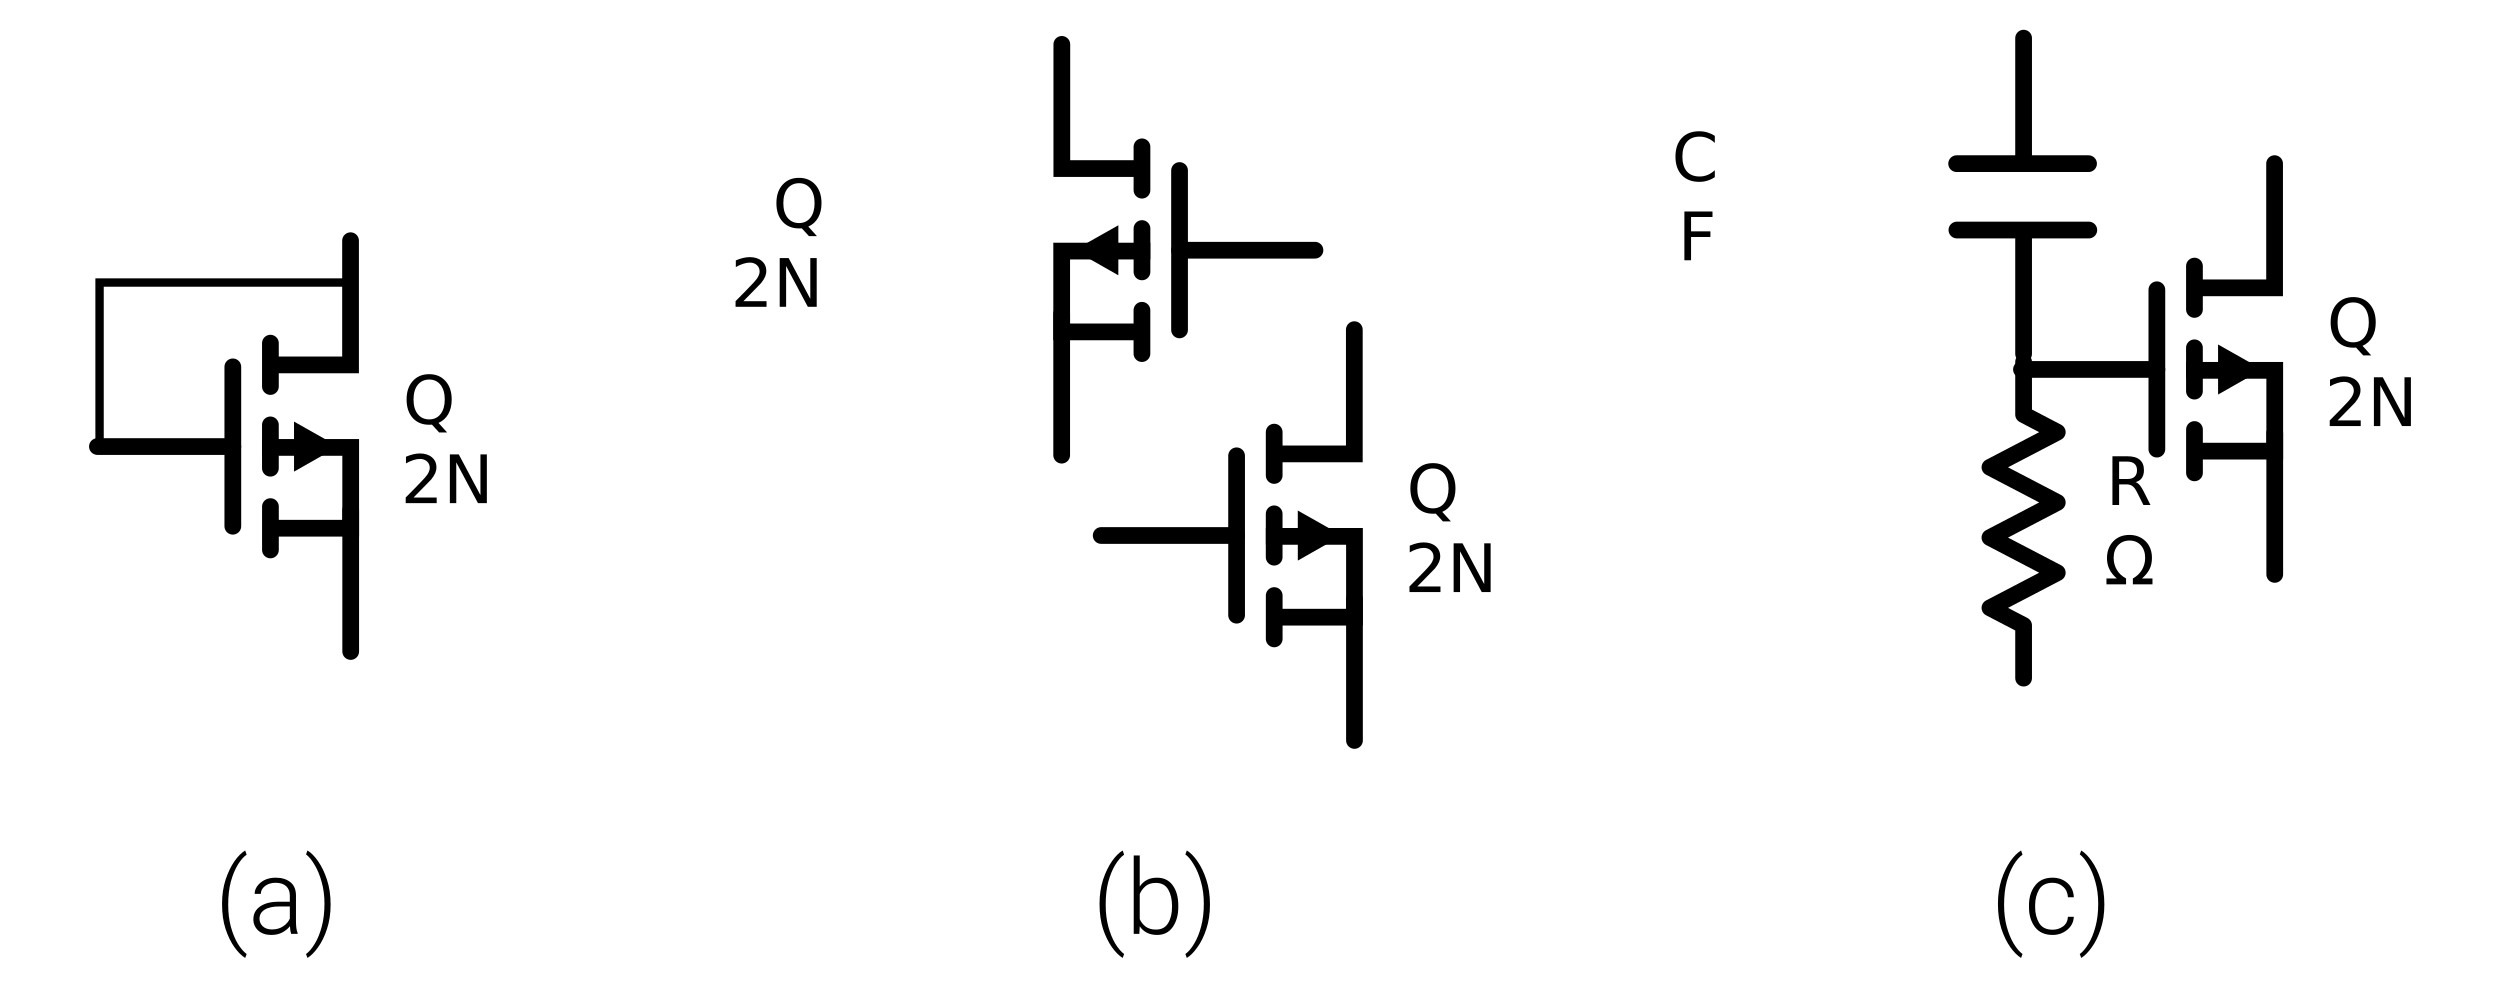
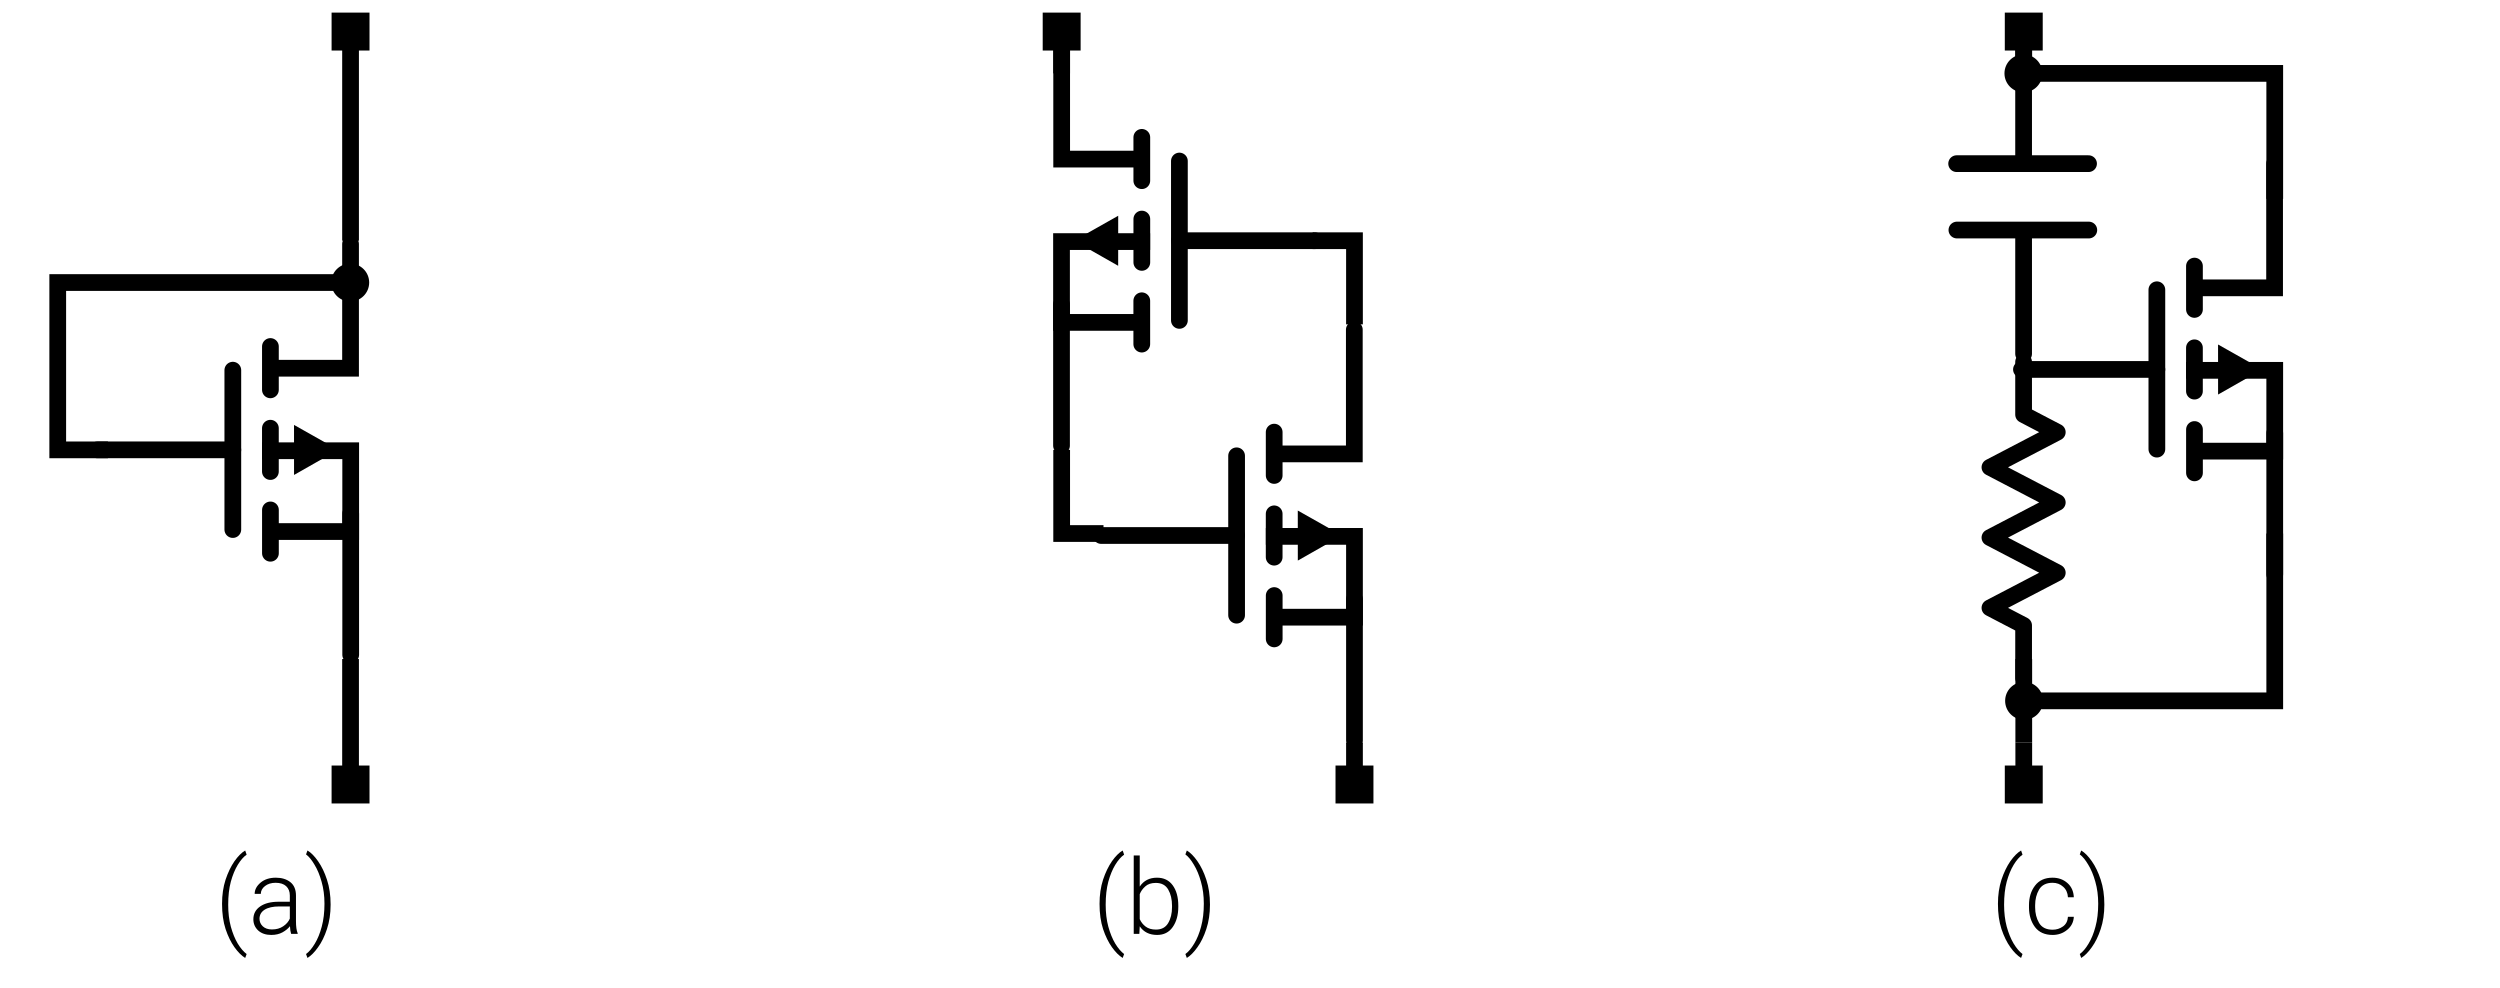
<svg xmlns="http://www.w3.org/2000/svg" width="84.335mm" height="33.314mm" viewBox="0 0 298.826 118.04" id="svg2" version="1.1">
  <defs id="defs4">
+     <marker orient="auto" refY="0.0" refX="0.0" id="marker7194" style="overflow:visible">
+       <path id="path7196" d="M -2.5,-1.0 C -2.5,1.76 -4.74,4.0 -7.5,4.0 C -10.26,4.0 -12.5,1.76 -12.5,-1.0 C -12.5,-3.76 -10.26,-6.0 -7.5,-6.0 C -4.74,-6.0 -2.5,-3.76 -2.5,-1.0 z " style="fill-rule:evenodd;stroke:#000000;stroke-width:1pt;stroke-opacity:1;fill:#000000;fill-opacity:1" transform="scale(0.2) translate(7.4, 1)" />
+     </marker>
+     <marker orient="auto" refY="0.0" refX="0.0" id="marker6962" style="overflow:visible">
+       <path id="path6964" d="M -2.5,-1.0 C -2.5,1.76 -4.74,4.0 -7.5,4.0 C -10.26,4.0 -12.5,1.76 -12.5,-1.0 C -12.5,-3.76 -10.26,-6.0 -7.5,-6.0 C -4.74,-6.0 -2.5,-3.76 -2.5,-1.0 z " style="fill-rule:evenodd;stroke:#000000;stroke-width:1pt;stroke-opacity:1;fill:#000000;fill-opacity:1" transform="scale(0.2) translate(7.4, 1)" />
+     </marker>
+     <marker style="overflow:visible" id="marker6736" refX="0.0" refY="0.0" orient="auto">
+       <path transform="scale(0.2)" style="fill-rule:evenodd;stroke:#000000;stroke-width:1pt;stroke-opacity:1;fill:#000000;fill-opacity:1" d="M -5.0,-5.0 L -5.0,5.0 L 5.0,5.0 L 5.0,-5.0 L -5.0,-5.0 z " id="path6738" />
+     </marker>
+     <marker style="overflow:visible" id="marker6420" refX="0.0" refY="0.0" orient="auto">
+       <path transform="scale(0.2)" style="fill-rule:evenodd;stroke:#000000;stroke-width:1pt;stroke-opacity:1;fill:#000000;fill-opacity:1" d="M -5.0,-5.0 L -5.0,5.0 L 5.0,5.0 L 5.0,-5.0 L -5.0,-5.0 z " id="path6422" />
+     </marker>
+     <marker orient="auto" refY="0.0" refX="0.0" id="marker5982" style="overflow:visible">
+       <path id="path5984" d="M -5.0,-5.0 L -5.0,5.0 L 5.0,5.0 L 5.0,-5.0 L -5.0,-5.0 z " style="fill-rule:evenodd;stroke:#000000;stroke-width:1pt;stroke-opacity:1;fill:#000000;fill-opacity:1" transform="scale(0.2)" />
+     </marker>
+     <marker orient="auto" refY="0.0" refX="0.0" id="marker5618" style="overflow:visible">
+       <path id="path5620" d="M -5.0,-5.0 L -5.0,5.0 L 5.0,5.0 L 5.0,-5.0 L -5.0,-5.0 z " style="fill-rule:evenodd;stroke:#000000;stroke-width:1pt;stroke-opacity:1;fill:#000000;fill-opacity:1" transform="scale(0.2)" />
+     </marker>
+     <marker style="overflow:visible" id="marker5294" refX="0.0" refY="0.0" orient="auto">
+       <path transform="scale(0.2)" style="fill-rule:evenodd;stroke:#000000;stroke-width:1pt;stroke-opacity:1;fill:#000000;fill-opacity:1" d="M -5.0,-5.0 L -5.0,5.0 L 5.0,5.0 L 5.0,-5.0 L -5.0,-5.0 z " id="path5296" />
+     </marker>
+     <marker style="overflow:visible" id="marker5096" refX="0.0" refY="0.0" orient="auto">
+       <path transform="scale(0.2)" style="fill-rule:evenodd;stroke:#000000;stroke-width:1pt;stroke-opacity:1;fill:#000000;fill-opacity:1" d="M -5.0,-5.0 L -5.0,5.0 L 5.0,5.0 L 5.0,-5.0 L -5.0,-5.0 z " id="path5098" />
+     </marker>
+     <marker orient="auto" refY="0.0" refX="0.0" id="SquareS" style="overflow:visible">
+       <path id="path4528" d="M -5.0,-5.0 L -5.0,5.0 L 5.0,5.0 L 5.0,-5.0 L -5.0,-5.0 z " style="fill-rule:evenodd;stroke:#000000;stroke-width:1pt;stroke-opacity:1;fill:#000000;fill-opacity:1" transform="scale(0.2)" />
+     </marker>
+     <marker orient="auto" refY="0.0" refX="0.0" id="DotS" style="overflow:visible">
+       <path id="path4519" d="M -2.5,-1.0 C -2.5,1.76 -4.74,4.0 -7.5,4.0 C -10.26,4.0 -12.5,1.76 -12.5,-1.0 C -12.5,-3.76 -10.26,-6.0 -7.5,-6.0 C -4.74,-6.0 -2.5,-3.76 -2.5,-1.0 z " style="fill-rule:evenodd;stroke:#000000;stroke-width:1pt;stroke-opacity:1;fill:#000000;fill-opacity:1" transform="scale(0.2) translate(7.4, 1)" />
+     </marker>
    <marker style="overflow:visible" id="marker7789" refX="0" refY="0" orient="auto">
      <path transform="scale(0.4,0.4)" style="fill:#ff7b00;fill-opacity:1;fill-rule:evenodd;stroke:#ff7b00;stroke-width:1pt;stroke-opacity:1" d="m 5.77,0 -8.65,5 0,-10 8.65,5 z" id="path7791" />
    </marker>
    <marker orient="auto" refY="0" refX="0" id="marker7051" style="overflow:visible">
      <path id="path7053" d="m 5.77,0 -8.65,5 0,-10 8.65,5 z" style="fill:#ff7b00;fill-opacity:1;fill-rule:evenodd;stroke:#ff7b00;stroke-width:1pt;stroke-opacity:1" transform="scale(0.4,0.4)" />
    </marker>
    <marker orient="auto" refY="0" refX="0" id="TriangleOutS" style="overflow:visible">
      <path id="path4636" d="m 5.77,0 -8.65,5 0,-10 8.65,5 z" style="fill:#000000;fill-opacity:1;fill-rule:evenodd;stroke:#000000;stroke-width:1pt;stroke-opacity:1" transform="scale(0.2,0.2)" />
    </marker>
    <marker orient="auto" refY="0" refX="0" id="marker5724" style="overflow:visible">
      <path id="path4633" d="m 5.77,0 -8.65,5 0,-10 8.65,5 z" style="fill:#ff7b00;fill-opacity:1;fill-rule:evenodd;stroke:#ff7b00;stroke-width:1pt;stroke-opacity:1" transform="scale(0.4,0.4)" />
    </marker>
    <marker style="overflow:visible" id="marker5466" refX="0" refY="0" orient="auto">
      <path transform="scale(0.8,0.8)" style="fill:#000000;fill-opacity:1;fill-rule:evenodd;stroke:#000000;stroke-width:1pt;stroke-opacity:1" d="M -5,-5 -5,5 5,5 5,-5 -5,-5 Z" id="path5468" />
    </marker>
    <marker orient="auto" refY="0" refX="0" id="SquareM" style="overflow:visible">
      <path id="path4561" d="M -5,-5 -5,5 5,5 5,-5 -5,-5 Z" style="fill:#000000;fill-opacity:1;fill-rule:evenodd;stroke:#000000;stroke-width:1pt;stroke-opacity:1" transform="scale(0.4,0.4)" />
    </marker>
    <marker style="overflow:visible" id="marker4886" refX="0" refY="0" orient="auto">
      <path transform="matrix(0.4,0,0,0.4,2.96,0.4)" style="fill:#000000;fill-opacity:1;fill-rule:evenodd;stroke:#000000;stroke-width:1pt;stroke-opacity:1" d="m -2.5,-1 c 0,2.76 -2.24,5 -5,5 -2.76,0 -5,-2.24 -5,-5 0,-2.76 2.24,-5 5,-5 2.76,0 5,2.24 5,5 z" id="path4888" />
    </marker>
    <marker orient="auto" refY="0" refX="0" id="marker5587" style="overflow:visible">
      <path id="path5589" d="m 5.77,0 -8.65,5 0,-10 8.65,5 z" style="fill:#000000;fill-opacity:1;fill-rule:evenodd;stroke:#000000;stroke-width:1pt;stroke-opacity:1" transform="scale(0.4,0.4)" />
    </marker>
    <marker orient="auto" refY="0" refX="0" id="marker5451" style="overflow:visible">
      <path id="path5453" d="m 5.77,0 -8.65,5 0,-10 8.65,5 z" style="fill:#000000;fill-opacity:1;fill-rule:evenodd;stroke:#000000;stroke-width:1pt;stroke-opacity:1" transform="scale(-0.4,-0.4)" />
    </marker>
    <marker orient="auto" refY="0" refX="0" id="TriangleOutM" style="overflow:visible">
      <path id="path4830" d="m 5.77,0 -8.65,5 0,-10 8.65,5 z" style="fill-rule:evenodd;stroke:#000000;stroke-width:1pt" transform="scale(0.4,0.4)" />
    </marker>
    <marker orient="auto" refY="0" refX="0" id="TriangleInM" style="overflow:visible">
      <path id="path4821" d="m 5.77,0 -8.65,5 0,-10 8.65,5 z" style="fill-rule:evenodd;stroke:#000000;stroke-width:1pt" transform="scale(-0.4,-0.4)" />
    </marker>
    <marker style="overflow:visible" id="marker7620" refX="0" refY="0" orient="auto">
      <path transform="matrix(-0.4,0,0,-0.4,-4,0)" style="fill:#000000;fill-opacity:1;fill-rule:evenodd;stroke:#000000;stroke-width:1pt;stroke-opacity:1" d="M 0,0 5,-5 -12.5,0 5,5 0,0 Z" id="path7622" />
    </marker>
    <marker style="overflow:visible" id="marker6756" refX="0" refY="0" orient="auto">
      <path transform="matrix(-0.4,0,0,-0.4,-4,0)" style="fill:#000000;fill-opacity:1;fill-rule:evenodd;stroke:#000000;stroke-width:1pt;stroke-opacity:1" d="M 0,0 5,-5 -12.5,0 5,5 0,0 Z" id="path6758" />
    </marker>
    <marker orient="auto" refY="0" refX="0" id="marker7541" style="overflow:visible">
      <path id="path7543" d="m 5.77,0 -8.65,5 0,-10 8.65,5 z" style="fill:#000000;fill-opacity:1;fill-rule:evenodd;stroke:#000000;stroke-width:1pt;stroke-opacity:1" transform="scale(0.4,0.4)" />
    </marker>
    <marker style="overflow:visible" id="marker7399" refX="0" refY="0" orient="auto">
      <path transform="scale(-0.4,-0.4)" style="fill:#000000;fill-opacity:1;fill-rule:evenodd;stroke:#000000;stroke-width:1pt;stroke-opacity:1" d="m 5.77,0 -8.65,5 0,-10 8.65,5 z" id="path7401" />
    </marker>
    <marker style="overflow:visible" id="marker6574" refX="0" refY="0" orient="auto">
      <path transform="scale(0.4,0.4)" style="fill:#000000;fill-opacity:1;fill-rule:evenodd;stroke:#000000;stroke-width:1pt;stroke-opacity:1" d="m 5.77,0 -8.65,5 0,-10 8.65,5 z" id="path6576" />
    </marker>
    <marker orient="auto" refY="0" refX="0" id="marker6456" style="overflow:visible">
      <path id="path6458" d="m 5.77,0 -8.65,5 0,-10 8.65,5 z" style="fill:#000000;fill-opacity:1;fill-rule:evenodd;stroke:#000000;stroke-width:1pt;stroke-opacity:1" transform="scale(-0.4,-0.4)" />
    </marker>
    <marker style="overflow:visible" id="marker5086" refX="0" refY="0" orient="auto">
      <path transform="scale(0.4,0.4)" style="fill:#000000;fill-opacity:1;fill-rule:evenodd;stroke:#000000;stroke-width:1pt;stroke-opacity:1" d="m 5.77,0 -8.65,5 0,-10 8.65,5 z" id="path5088" />
    </marker>
    <marker orient="auto" refY="0" refX="0" id="marker4660" style="overflow:visible">
      <path id="path4206" d="M 0,0 5,-5 -12.5,0 5,5 0,0 Z" style="fill:#000000;fill-opacity:1;fill-rule:evenodd;stroke:#000000;stroke-width:1pt;stroke-opacity:1" transform="matrix(-0.2,0,0,-0.2,-1.2,0)" />
    </marker>
    <marker orient="auto" refY="0" refX="0" id="Arrow2Sstart" style="overflow:visible">
      <path id="path4221" style="fill:#000000;fill-opacity:1;fill-rule:evenodd;stroke:#000000;stroke-width:0.625;stroke-linejoin:round;stroke-opacity:1" d="M 8.719,4.034 -2.207,0.016 8.719,-4.002 c -1.745,2.372 -1.735,5.617 -6e-7,8.035 z" transform="matrix(0.3,0,0,0.3,-0.69,0)" />
    </marker>
    <marker orient="auto" refY="0" refX="0" id="Arrow2Mstart" style="overflow:visible">
      <path id="path4215" style="fill:#000000;fill-opacity:1;fill-rule:evenodd;stroke:#000000;stroke-width:0.625;stroke-linejoin:round;stroke-opacity:1" d="M 8.719,4.034 -2.207,0.016 8.719,-4.002 c -1.745,2.372 -1.735,5.617 -6e-7,8.035 z" transform="scale(0.6,0.6)" />
    </marker>
    <marker orient="auto" refY="0" refX="0" id="marker4491" style="overflow:visible">
      <path id="path4203" d="M 0,0 5,-5 -12.5,0 5,5 0,0 Z" style="fill:#000000;fill-opacity:1;fill-rule:evenodd;stroke:#000000;stroke-width:1pt;stroke-opacity:1" transform="matrix(0.2,0,0,0.2,1.2,0)" />
    </marker>
    <marker orient="auto" refY="0" refX="0" id="Arrow2Lstart" style="overflow:visible">
      <path id="path4209" style="fill:#000000;fill-opacity:1;fill-rule:evenodd;stroke:#000000;stroke-width:0.625;stroke-linejoin:round;stroke-opacity:1" d="M 8.719,4.034 -2.207,0.016 8.719,-4.002 c -1.745,2.372 -1.735,5.617 -6e-7,8.035 z" transform="matrix(1.1,0,0,1.1,1.1,0)" />
    </marker>
    <marker orient="auto" refY="0" refX="0" id="Arrow1Sstart" style="overflow:visible">
      <path id="path4153" d="M 0,0 5,-5 -12.5,0 5,5 0,0 Z" style="fill-rule:evenodd;stroke:#000000;stroke-width:1pt" transform="matrix(0.2,0,0,0.2,1.2,0)" />
    </marker>
    <marker orient="auto" refY="0" refX="0" id="Arrow1Send" style="overflow:visible">
      <path id="path4156" d="M 0,0 5,-5 -12.5,0 5,5 0,0 Z" style="fill-rule:evenodd;stroke:#000000;stroke-width:1pt" transform="matrix(-0.2,0,0,-0.2,-1.2,0)" />
    </marker>
    <marker orient="auto" refY="0" refX="0" id="Arrow1Mstart" style="overflow:visible">
      <path id="path3769" d="M 0,0 5,-5 -12.5,0 5,5 0,0 Z" style="fill-rule:evenodd;stroke:#000000;stroke-width:1pt" transform="matrix(0.4,0,0,0.4,4,0)" />
    </marker>
    <marker orient="auto" refY="0" refX="0" id="Arrow1Mend" style="overflow:visible">
      <path id="path3772" d="M 0,0 5,-5 -12.5,0 5,5 0,0 Z" style="fill-rule:evenodd;stroke:#000000;stroke-width:1pt" transform="matrix(-0.4,0,0,-0.4,-4,0)" />
    </marker>
    <pattern y="0" x="0" height="6" width="6" patternUnits="userSpaceOnUse" id="EMFhbasepattern" />
  </defs>
  <g id="layer1" transform="translate(-478.0987,-568.5909)">
-     <g transform="translate(-116.2151,21.38874)" id="g5574">
+     <g transform="translate(-116.2151,21.78623)" id="g5574">
      <g id="g5576">
        <text id="text5578" y="607.34" x="642.216" style="font-style:normal;font-variant:normal;font-weight:normal;font-stretch:normal;font-size:8px;line-height:125%;font-family:'Bitstream Vera Sans';-inkscape-font-specification:'Bitstream Vera Sans';text-align:start;writing-mode:lr-tb;text-anchor:start;fill:#000000;fill-opacity:1;stroke:none" xml:space="preserve">
-           <tspan y="607.34" x="642.216" id="tspan5580" style="font-size:8px;text-align:start;text-anchor:start">2N</tspan>
+           <tspan y="607.34" x="642.216" id="tspan5580" style="font-size:8px;text-align:start;text-anchor:start" />
        </text>
        <text id="text5582" y="597.863" x="642.46" style="font-style:normal;font-variant:normal;font-weight:normal;font-stretch:normal;font-size:8px;line-height:125%;font-family:'Bitstream Vera Sans';-inkscape-font-specification:'Bitstream Vera Sans';text-align:start;writing-mode:lr-tb;text-anchor:start;fill:#000000;fill-opacity:1;stroke:none" xml:space="preserve">
-           <tspan y="597.863" x="642.46" id="tspan5584" style="font-size:8px;text-align:start;text-anchor:start">Q</tspan>
+           <tspan y="597.863" x="642.46" id="tspan5584" style="font-size:8px;text-align:start;text-anchor:start" />
        </text>
      </g>
      <g id="g5586">
        <path id="path5588" style="fill:none;stroke:#000000;stroke-width:2;stroke-linecap:round;stroke-linejoin:round;stroke-miterlimit:4;stroke-dasharray:none;stroke-opacity:1" d="m 605.958,600.576 16.185,0" />
        <path id="path5590" style="fill:none;stroke:#000000;stroke-width:2;stroke-linecap:round;stroke-linejoin:round;stroke-miterlimit:4;stroke-dasharray:none;stroke-opacity:1" d="m 622.143,610.101 0,-19.05" />
        <path id="path5592" style="fill:#000000;fill-opacity:1;fill-rule:evenodd;stroke:none;stroke-width:2;marker-start:none" d="m 629.461,603.574 -0.004,-5.981 5.279,2.981 -5.274,3 z" />
        <g transform="translate(44,-0.5183058)" id="g5595">
          <path d="m 582.636,593.919 0,-5.18" style="fill:none;stroke:#000000;stroke-width:2;stroke-linecap:round;stroke-linejoin:round;stroke-miterlimit:4;stroke-dasharray:none;stroke-opacity:1" id="path5597" />
          <path d="m 582.634,603.686 0,-5.18" style="fill:none;stroke:#000000;stroke-width:2;stroke-linecap:round;stroke-linejoin:round;stroke-miterlimit:4;stroke-dasharray:none;stroke-opacity:1" id="path5599" />
          <path d="m 582.639,613.453 0,-5.18" style="fill:none;stroke:#000000;stroke-width:2;stroke-linecap:round;stroke-linejoin:round;stroke-miterlimit:4;stroke-dasharray:none;stroke-opacity:1" id="path5601" />
        </g>
        <path id="path5603" d="m 625.641,600.681 10.592,0 0,9.659 -9.75,0" style="fill:none;stroke:#000000;stroke-width:2;stroke-linecap:butt;stroke-linejoin:miter;stroke-miterlimit:4;stroke-dasharray:none;stroke-opacity:1" />
        <path id="path5605" style="fill:none;stroke:#000000;stroke-width:2;stroke-linecap:round;stroke-linejoin:round;stroke-miterlimit:4;stroke-dasharray:none;stroke-opacity:1" d="m 636.233,625.074 0,-16.887" />
        <path id="path5607" d="m 626.841,590.82 9.374,0 0,-14.847" style="fill:none;stroke:#000000;stroke-width:2;stroke-linecap:round;stroke-linejoin:miter;stroke-miterlimit:4;stroke-dasharray:none;stroke-opacity:1" />
      </g>
    </g>
-     <path style="fill:none;fill-rule:evenodd;stroke:#000000;stroke-width:1px;stroke-linecap:butt;stroke-linejoin:miter;stroke-opacity:1" d="m 490,622.362 0,-20 30,0" id="path8771" />
+     <path style="fill:none;fill-rule:evenodd;stroke:#000000;stroke-width:2;stroke-linecap:butt;stroke-linejoin:miter;stroke-miterlimit:4;stroke-dasharray:none;stroke-opacity:1;marker-end:url(#DotS)" d="m 491,622.362 -6,0 0,-20 35,0" id="path8771" />
    <g transform="translate(3.766517,32.02175)" id="g8807">
      <g id="g8775">
        <text xml:space="preserve" style="font-style:normal;font-variant:normal;font-weight:normal;font-stretch:normal;font-size:8px;line-height:125%;font-family:'Bitstream Vera Sans';-inkscape-font-specification:'Bitstream Vera Sans';text-align:start;writing-mode:lr-tb;text-anchor:start;fill:#000000;fill-opacity:1;stroke:none" x="642.216" y="607.34" id="text8777">
-           <tspan style="font-size:8px;text-align:start;text-anchor:start" id="tspan8779" x="642.216" y="607.34">2N</tspan>
+           <tspan style="font-size:8px;text-align:start;text-anchor:start" id="tspan8779" x="642.216" y="607.34" />
        </text>
        <text xml:space="preserve" style="font-style:normal;font-variant:normal;font-weight:normal;font-stretch:normal;font-size:8px;line-height:125%;font-family:'Bitstream Vera Sans';-inkscape-font-specification:'Bitstream Vera Sans';text-align:start;writing-mode:lr-tb;text-anchor:start;fill:#000000;fill-opacity:1;stroke:none" x="642.46" y="597.863" id="text8781">
-           <tspan style="font-size:8px;text-align:start;text-anchor:start" id="tspan8783" x="642.46" y="597.863">Q</tspan>
+           <tspan style="font-size:8px;text-align:start;text-anchor:start" id="tspan8783" x="642.46" y="597.863" />
        </text>
      </g>
      <g id="g8785">
        <path d="m 605.958,600.576 16.185,0" style="fill:none;stroke:#000000;stroke-width:2;stroke-linecap:round;stroke-linejoin:round;stroke-miterlimit:4;stroke-dasharray:none;stroke-opacity:1" id="path8787" />
        <path d="m 622.143,610.101 0,-19.05" style="fill:none;stroke:#000000;stroke-width:2;stroke-linecap:round;stroke-linejoin:round;stroke-miterlimit:4;stroke-dasharray:none;stroke-opacity:1" id="path8789" />
        <path d="m 629.461,603.574 -0.004,-5.981 5.279,2.981 -5.274,3 z" style="fill:#000000;fill-opacity:1;fill-rule:evenodd;stroke:none;stroke-width:2;marker-start:none" id="path8791" />
        <g id="g8793" transform="translate(44,-0.5183058)">
          <path id="path8795" style="fill:none;stroke:#000000;stroke-width:2;stroke-linecap:round;stroke-linejoin:round;stroke-miterlimit:4;stroke-dasharray:none;stroke-opacity:1" d="m 582.636,593.919 0,-5.18" />
          <path id="path8797" style="fill:none;stroke:#000000;stroke-width:2;stroke-linecap:round;stroke-linejoin:round;stroke-miterlimit:4;stroke-dasharray:none;stroke-opacity:1" d="m 582.634,603.686 0,-5.18" />
          <path id="path8799" style="fill:none;stroke:#000000;stroke-width:2;stroke-linecap:round;stroke-linejoin:round;stroke-miterlimit:4;stroke-dasharray:none;stroke-opacity:1" d="m 582.639,613.453 0,-5.18" />
        </g>
        <path style="fill:none;stroke:#000000;stroke-width:2;stroke-linecap:butt;stroke-linejoin:miter;stroke-miterlimit:4;stroke-dasharray:none;stroke-opacity:1" d="m 625.641,600.681 10.592,0 0,9.659 -9.75,0" id="path8801" />
        <path d="m 636.233,625.074 0,-16.887" style="fill:none;stroke:#000000;stroke-width:2;stroke-linecap:round;stroke-linejoin:round;stroke-miterlimit:4;stroke-dasharray:none;stroke-opacity:1" id="path8803" />
        <path style="fill:none;stroke:#000000;stroke-width:2;stroke-linecap:round;stroke-linejoin:miter;stroke-miterlimit:4;stroke-dasharray:none;stroke-opacity:1" d="m 626.841,590.82 9.374,0 0,-14.847" id="path8805" />
      </g>
    </g>
-     <g id="g5812" transform="matrix(-1,0,0,1,1241.234,-2.078995)">
+     <g id="g5812" transform="matrix(-1,0,0,1,1241.215,-3.213773)">
      <g style="text-align:end;text-anchor:end" transform="matrix(-1,0,0,1,1284.061,4.1210938e-5)" id="g5814">
        <text xml:space="preserve" style="font-style:normal;font-variant:normal;font-weight:normal;font-stretch:normal;font-size:8px;line-height:125%;font-family:'Bitstream Vera Sans';-inkscape-font-specification:'Bitstream Vera Sans';text-align:end;writing-mode:lr-tb;text-anchor:end;fill:#000000;fill-opacity:1;stroke:none" x="642.216" y="607.34" id="text5816">
-           <tspan style="font-size:8px;text-align:end;text-anchor:end" id="tspan5818" x="642.216" y="607.34">2N</tspan>
+           <tspan style="font-size:8px;text-align:end;text-anchor:end" id="tspan5818" x="642.216" y="607.34" />
        </text>
        <text xml:space="preserve" style="font-style:normal;font-variant:normal;font-weight:normal;font-stretch:normal;font-size:8px;line-height:125%;font-family:'Bitstream Vera Sans';-inkscape-font-specification:'Bitstream Vera Sans';text-align:end;writing-mode:lr-tb;text-anchor:end;fill:#000000;fill-opacity:1;stroke:none" x="642.46" y="597.863" id="text5820">
-           <tspan style="font-size:8px;text-align:end;text-anchor:end" id="tspan5822" x="642.46" y="597.863">Q</tspan>
+           <tspan style="font-size:8px;text-align:end;text-anchor:end" id="tspan5822" x="642.46" y="597.863" />
        </text>
      </g>
      <g id="g5824">
        <path d="m 605.958,600.576 16.185,0" style="fill:none;stroke:#000000;stroke-width:2;stroke-linecap:round;stroke-linejoin:round;stroke-miterlimit:4;stroke-dasharray:none;stroke-opacity:1" id="path5826" />
        <path d="m 622.143,610.101 0,-19.05" style="fill:none;stroke:#000000;stroke-width:2;stroke-linecap:round;stroke-linejoin:round;stroke-miterlimit:4;stroke-dasharray:none;stroke-opacity:1" id="path5828" />
        <path d="m 629.461,603.574 -0.004,-5.981 5.279,2.981 -5.274,3 z" style="fill:#000000;fill-opacity:1;fill-rule:evenodd;stroke:none;stroke-width:2;marker-start:none" id="path5830" />
        <g id="g5832" transform="translate(44,-0.5183058)">
          <path id="path5834" style="fill:none;stroke:#000000;stroke-width:2;stroke-linecap:round;stroke-linejoin:round;stroke-miterlimit:4;stroke-dasharray:none;stroke-opacity:1" d="m 582.636,593.919 0,-5.18" />
          <path id="path5836" style="fill:none;stroke:#000000;stroke-width:2;stroke-linecap:round;stroke-linejoin:round;stroke-miterlimit:4;stroke-dasharray:none;stroke-opacity:1" d="m 582.634,603.686 0,-5.18" />
          <path id="path5838" style="fill:none;stroke:#000000;stroke-width:2;stroke-linecap:round;stroke-linejoin:round;stroke-miterlimit:4;stroke-dasharray:none;stroke-opacity:1" d="m 582.639,613.453 0,-5.18" />
        </g>
        <path style="fill:none;stroke:#000000;stroke-width:2;stroke-linecap:butt;stroke-linejoin:miter;stroke-miterlimit:4;stroke-dasharray:none;stroke-opacity:1" d="m 625.641,600.681 10.592,0 0,9.659 -9.75,0" id="path5840" />
        <path d="m 636.233,625.074 0,-16.887" style="fill:none;stroke:#000000;stroke-width:2;stroke-linecap:round;stroke-linejoin:round;stroke-miterlimit:4;stroke-dasharray:none;stroke-opacity:1" id="path5842" />
        <path style="fill:none;stroke:#000000;stroke-width:2;stroke-linecap:round;stroke-linejoin:miter;stroke-miterlimit:4;stroke-dasharray:none;stroke-opacity:1" d="m 626.841,590.82 9.374,0 0,-14.847" id="path5844" />
      </g>
    </g>
    <g id="g8897" transform="translate(113.7665,12.17502)">
      <g id="g8899">
        <text id="text8901" y="607.34" x="642.216" style="font-style:normal;font-variant:normal;font-weight:normal;font-stretch:normal;font-size:8px;line-height:125%;font-family:'Bitstream Vera Sans';-inkscape-font-specification:'Bitstream Vera Sans';text-align:start;writing-mode:lr-tb;text-anchor:start;fill:#000000;fill-opacity:1;stroke:none" xml:space="preserve">
-           <tspan y="607.34" x="642.216" id="tspan8903" style="font-size:8px;text-align:start;text-anchor:start">2N</tspan>
+           <tspan y="607.34" x="642.216" id="tspan8903" style="font-size:8px;text-align:start;text-anchor:start" />
        </text>
        <text id="text8905" y="597.863" x="642.46" style="font-style:normal;font-variant:normal;font-weight:normal;font-stretch:normal;font-size:8px;line-height:125%;font-family:'Bitstream Vera Sans';-inkscape-font-specification:'Bitstream Vera Sans';text-align:start;writing-mode:lr-tb;text-anchor:start;fill:#000000;fill-opacity:1;stroke:none" xml:space="preserve">
-           <tspan y="597.863" x="642.46" id="tspan8907" style="font-size:8px;text-align:start;text-anchor:start">Q</tspan>
+           <tspan y="597.863" x="642.46" id="tspan8907" style="font-size:8px;text-align:start;text-anchor:start" />
        </text>
      </g>
      <g id="g8909">
        <path id="path8911" style="fill:none;stroke:#000000;stroke-width:2;stroke-linecap:round;stroke-linejoin:round;stroke-miterlimit:4;stroke-dasharray:none;stroke-opacity:1" d="m 605.958,600.576 16.185,0" />
        <path id="path8913" style="fill:none;stroke:#000000;stroke-width:2;stroke-linecap:round;stroke-linejoin:round;stroke-miterlimit:4;stroke-dasharray:none;stroke-opacity:1" d="m 622.143,610.101 0,-19.05" />
        <path id="path8915" style="fill:#000000;fill-opacity:1;fill-rule:evenodd;stroke:none;stroke-width:2;marker-start:none" d="m 629.461,603.574 -0.004,-5.981 5.279,2.981 -5.274,3 z" />
        <g transform="translate(44,-0.5183058)" id="g8917">
          <path d="m 582.636,593.919 0,-5.18" style="fill:none;stroke:#000000;stroke-width:2;stroke-linecap:round;stroke-linejoin:round;stroke-miterlimit:4;stroke-dasharray:none;stroke-opacity:1" id="path8919" />
          <path d="m 582.634,603.686 0,-5.18" style="fill:none;stroke:#000000;stroke-width:2;stroke-linecap:round;stroke-linejoin:round;stroke-miterlimit:4;stroke-dasharray:none;stroke-opacity:1" id="path8921" />
          <path d="m 582.639,613.453 0,-5.18" style="fill:none;stroke:#000000;stroke-width:2;stroke-linecap:round;stroke-linejoin:round;stroke-miterlimit:4;stroke-dasharray:none;stroke-opacity:1" id="path8923" />
        </g>
        <path id="path8925" d="m 625.641,600.681 10.592,0 0,9.659 -9.75,0" style="fill:none;stroke:#000000;stroke-width:2;stroke-linecap:butt;stroke-linejoin:miter;stroke-miterlimit:4;stroke-dasharray:none;stroke-opacity:1" />
        <path id="path8927" style="fill:none;stroke:#000000;stroke-width:2;stroke-linecap:round;stroke-linejoin:round;stroke-miterlimit:4;stroke-dasharray:none;stroke-opacity:1" d="m 636.233,625.074 0,-16.887" />
        <path id="path8929" d="m 626.841,590.82 9.374,0 0,-14.847" style="fill:none;stroke:#000000;stroke-width:2;stroke-linecap:round;stroke-linejoin:miter;stroke-miterlimit:4;stroke-dasharray:none;stroke-opacity:1" />
      </g>
    </g>
    <g transform="translate(294.6486,222.6501)" id="g5114">
      <path style="font-size:8px;fill:none;stroke:#000000;stroke-width:2;stroke-linecap:round;stroke-linejoin:round;stroke-miterlimit:4;stroke-dasharray:none;stroke-opacity:1" d="m 425.333,426.997 0,-6.3 -4.025,-2.1 8.049,-4.2 -8.049,-4.2 8.049,-4.2 -8.049,-4.2 8.049,-4.2 -4.025,-2.1 0,-6.3" id="path5078" />
      <g id="g5080" transform="translate(199.6421,31.274)" style="text-align:start;text-anchor:start">
        <text xml:space="preserve" style="font-style:normal;font-variant:normal;font-weight:normal;font-stretch:normal;font-size:8px;line-height:125%;font-family:'Bitstream Vera Sans';-inkscape-font-specification:'Bitstream Vera Sans';text-align:start;writing-mode:lr-tb;text-anchor:start;fill:#000000;fill-opacity:1;stroke:none" x="235.282" y="384.51" id="text5082">
-           <tspan style="font-size:8px;text-align:start;text-anchor:start" id="tspan5084" x="235.282" y="384.51">Ω</tspan>
+           <tspan style="font-size:8px;text-align:start;text-anchor:start" id="tspan5084" x="235.282" y="384.51" />
        </text>
        <text xml:space="preserve" style="font-style:normal;font-variant:normal;font-weight:normal;font-stretch:normal;font-size:8px;line-height:125%;font-family:'Bitstream Vera Sans';-inkscape-font-specification:'Bitstream Vera Sans';text-align:start;writing-mode:lr-tb;text-anchor:start;fill:#000000;fill-opacity:1;stroke:none" x="235.526" y="375.033" id="text5086">
-           <tspan style="font-size:8px;text-align:start;text-anchor:start" id="tspan5088" x="235.526" y="375.033">R</tspan>
+           <tspan style="font-size:8px;text-align:start;text-anchor:start" id="tspan5088" x="235.526" y="375.033" />
        </text>
      </g>
    </g>
    <g transform="translate(344.4374,183.9788)" id="g3450">
      <g transform="translate(334.6448,-362.7912)" id="g4348">
        <path style="fill:none;stroke:#000000;stroke-width:2;stroke-linecap:round;stroke-linejoin:miter;stroke-miterlimit:4;stroke-dasharray:none;stroke-opacity:1" d="m 32.895,766.964 15.766,0" id="path3416" />
        <path style="fill:none;stroke:#000000;stroke-width:2;stroke-linecap:round;stroke-linejoin:miter;stroke-miterlimit:4;stroke-dasharray:none;stroke-opacity:1" d="m 40.899,766.578 0,-14.617" id="path3418" />
        <path id="path3420" d="m 40.899,789.698 0,-13.92" style="fill:none;stroke:#000000;stroke-width:2;stroke-linecap:round;stroke-linejoin:miter;stroke-miterlimit:4;stroke-dasharray:none;stroke-opacity:1" />
        <path style="fill:none;stroke:#000000;stroke-width:2;stroke-linecap:round;stroke-linejoin:miter;stroke-miterlimit:4;stroke-dasharray:none;stroke-opacity:1" d="m 32.926,774.899 15.766,0" id="path4378" />
      </g>
      <g id="g3454" transform="translate(130.4225,15.20773)" style="text-align:end;text-anchor:end">
        <text xml:space="preserve" style="font-style:normal;font-variant:normal;font-weight:normal;font-stretch:normal;font-size:8px;line-height:125%;font-family:'Bitstream Vera Sans';-inkscape-font-specification:'Bitstream Vera Sans';text-align:end;writing-mode:lr-tb;text-anchor:end;fill:#000000;fill-opacity:1;stroke:none" x="231.282" y="400.51" id="text3456">
-           <tspan style="font-size:8px;text-align:end;text-anchor:end" id="tspan3458" x="231.282" y="400.51">F</tspan>
+           <tspan style="font-size:8px;text-align:end;text-anchor:end" id="tspan3458" x="231.282" y="400.51" />
        </text>
        <text xml:space="preserve" style="font-style:normal;font-variant:normal;font-weight:normal;font-stretch:normal;font-size:8px;line-height:125%;font-family:'Bitstream Vera Sans';-inkscape-font-specification:'Bitstream Vera Sans';text-align:end;writing-mode:lr-tb;text-anchor:end;fill:#000000;fill-opacity:1;stroke:none" x="231.526" y="391.033" id="text3460">
-           <tspan style="font-size:8px;text-align:end;text-anchor:end" id="tspan3462" x="231.526" y="391.033">C</tspan>
+           <tspan style="font-size:8px;text-align:end;text-anchor:end" id="tspan3462" x="231.526" y="391.033" />
        </text>
      </g>
    </g>
    <text id="text8975" y="680.219" x="518.783" style="font-style:normal;font-variant:normal;font-weight:300;font-stretch:normal;font-size:12.5px;line-height:125%;font-family:Roboto;-inkscape-font-specification:'Roboto Light';text-align:center;letter-spacing:0px;word-spacing:0px;text-anchor:middle;fill:#000000;fill-opacity:1;stroke:none;stroke-width:1px;stroke-linecap:butt;stroke-linejoin:miter;stroke-opacity:1" xml:space="preserve">
      <tspan id="tspan8979" y="680.219" x="518.783">(a)</tspan>
    </text>
    <text xml:space="preserve" style="font-style:normal;font-variant:normal;font-weight:300;font-stretch:normal;font-size:12.5px;line-height:125%;font-family:Roboto;-inkscape-font-specification:'Roboto Light';text-align:center;letter-spacing:0px;word-spacing:0px;text-anchor:middle;fill:#000000;fill-opacity:1;stroke:none;stroke-width:1px;stroke-linecap:butt;stroke-linejoin:miter;stroke-opacity:1" x="623.783" y="680.219" id="text8983">
      <tspan x="623.783" y="680.219" id="tspan8985">(b)</tspan>
    </text>
    <text id="text8987" y="680.219" x="730.926" style="font-style:normal;font-variant:normal;font-weight:300;font-stretch:normal;font-size:12.5px;line-height:125%;font-family:Roboto;-inkscape-font-specification:'Roboto Light';text-align:center;letter-spacing:0px;word-spacing:0px;text-anchor:middle;fill:#000000;fill-opacity:1;stroke:none;stroke-width:1px;stroke-linecap:butt;stroke-linejoin:miter;stroke-opacity:1" xml:space="preserve">
      <tspan id="tspan8989" y="680.219" x="730.926">(c)</tspan>
    </text>
+     <path style="fill:none;fill-rule:evenodd;stroke:#000000;stroke-width:2;stroke-linecap:butt;stroke-linejoin:miter;stroke-opacity:1;stroke-miterlimit:4;stroke-dasharray:none;marker-end:url(#SquareS)" d="m 520,597.362 0,-25" id="path4444" />
+     <path style="fill:none;fill-rule:evenodd;stroke:#000000;stroke-width:2;stroke-linecap:butt;stroke-linejoin:miter;stroke-opacity:1;stroke-miterlimit:4;stroke-dasharray:none;marker-end:url(#marker5096)" d="m 520,647.362 0,15" id="path4446" />
+     <path id="path5292" d="m 605,577.362 0,-5" style="fill:none;fill-rule:evenodd;stroke:#000000;stroke-width:2;stroke-linecap:butt;stroke-linejoin:miter;stroke-miterlimit:4;stroke-dasharray:none;stroke-opacity:1;marker-end:url(#marker5294)" />
+     <path style="fill:none;fill-rule:evenodd;stroke:#000000;stroke-width:2;stroke-linecap:butt;stroke-linejoin:miter;stroke-miterlimit:4;stroke-dasharray:none;stroke-opacity:1;marker-end:url(#marker5618)" d="m 640,657.362 0,5" id="path5616" />
+     <path style="fill:none;fill-rule:evenodd;stroke:#000000;stroke-width:2;stroke-linecap:butt;stroke-linejoin:miter;stroke-opacity:1;stroke-miterlimit:4;stroke-dasharray:none" d="m 605,622.362 0,10 5,0" id="path5970" />
+     <path style="fill:none;fill-rule:evenodd;stroke:#000000;stroke-width:2;stroke-linecap:butt;stroke-linejoin:miter;stroke-opacity:1;stroke-miterlimit:4;stroke-dasharray:none" d="m 635,597.362 5,0 0,10" id="path5972" />
+     <path style="fill:none;fill-rule:evenodd;stroke:#000000;stroke-width:2;stroke-linecap:butt;stroke-linejoin:miter;stroke-miterlimit:4;stroke-dasharray:none;stroke-opacity:1;marker-end:url(#marker5982)" d="m 720,577.362 0,-5" id="path5980" />
+     <path id="path6418" d="m 720,657.362 0,5" style="fill:none;fill-rule:evenodd;stroke:#000000;stroke-width:2;stroke-linecap:butt;stroke-linejoin:miter;stroke-miterlimit:4;stroke-dasharray:none;stroke-opacity:1;marker-end:url(#marker6420)" />
+     <path style="fill:none;fill-rule:evenodd;stroke:#000000;stroke-width:2;stroke-linecap:butt;stroke-linejoin:miter;stroke-opacity:1;stroke-miterlimit:4;stroke-dasharray:none;marker-start:url(#marker7194)" d="m 720,577.362 30,0 0,15" id="path6724" />
+     <path style="fill:none;fill-rule:evenodd;stroke:#000000;stroke-width:2;stroke-linecap:butt;stroke-linejoin:miter;stroke-opacity:1;stroke-miterlimit:4;stroke-dasharray:none;marker-end:url(#marker6962)" d="m 750,632.362 0,20 -30,0" id="path6726" />
+     <path style="fill:none;fill-rule:evenodd;stroke:#000000;stroke-width:2;stroke-linecap:butt;stroke-linejoin:miter;stroke-opacity:1;stroke-miterlimit:4;stroke-dasharray:none" d="m 720,647.362 0,10" id="path6728" />
  </g>
</svg>
